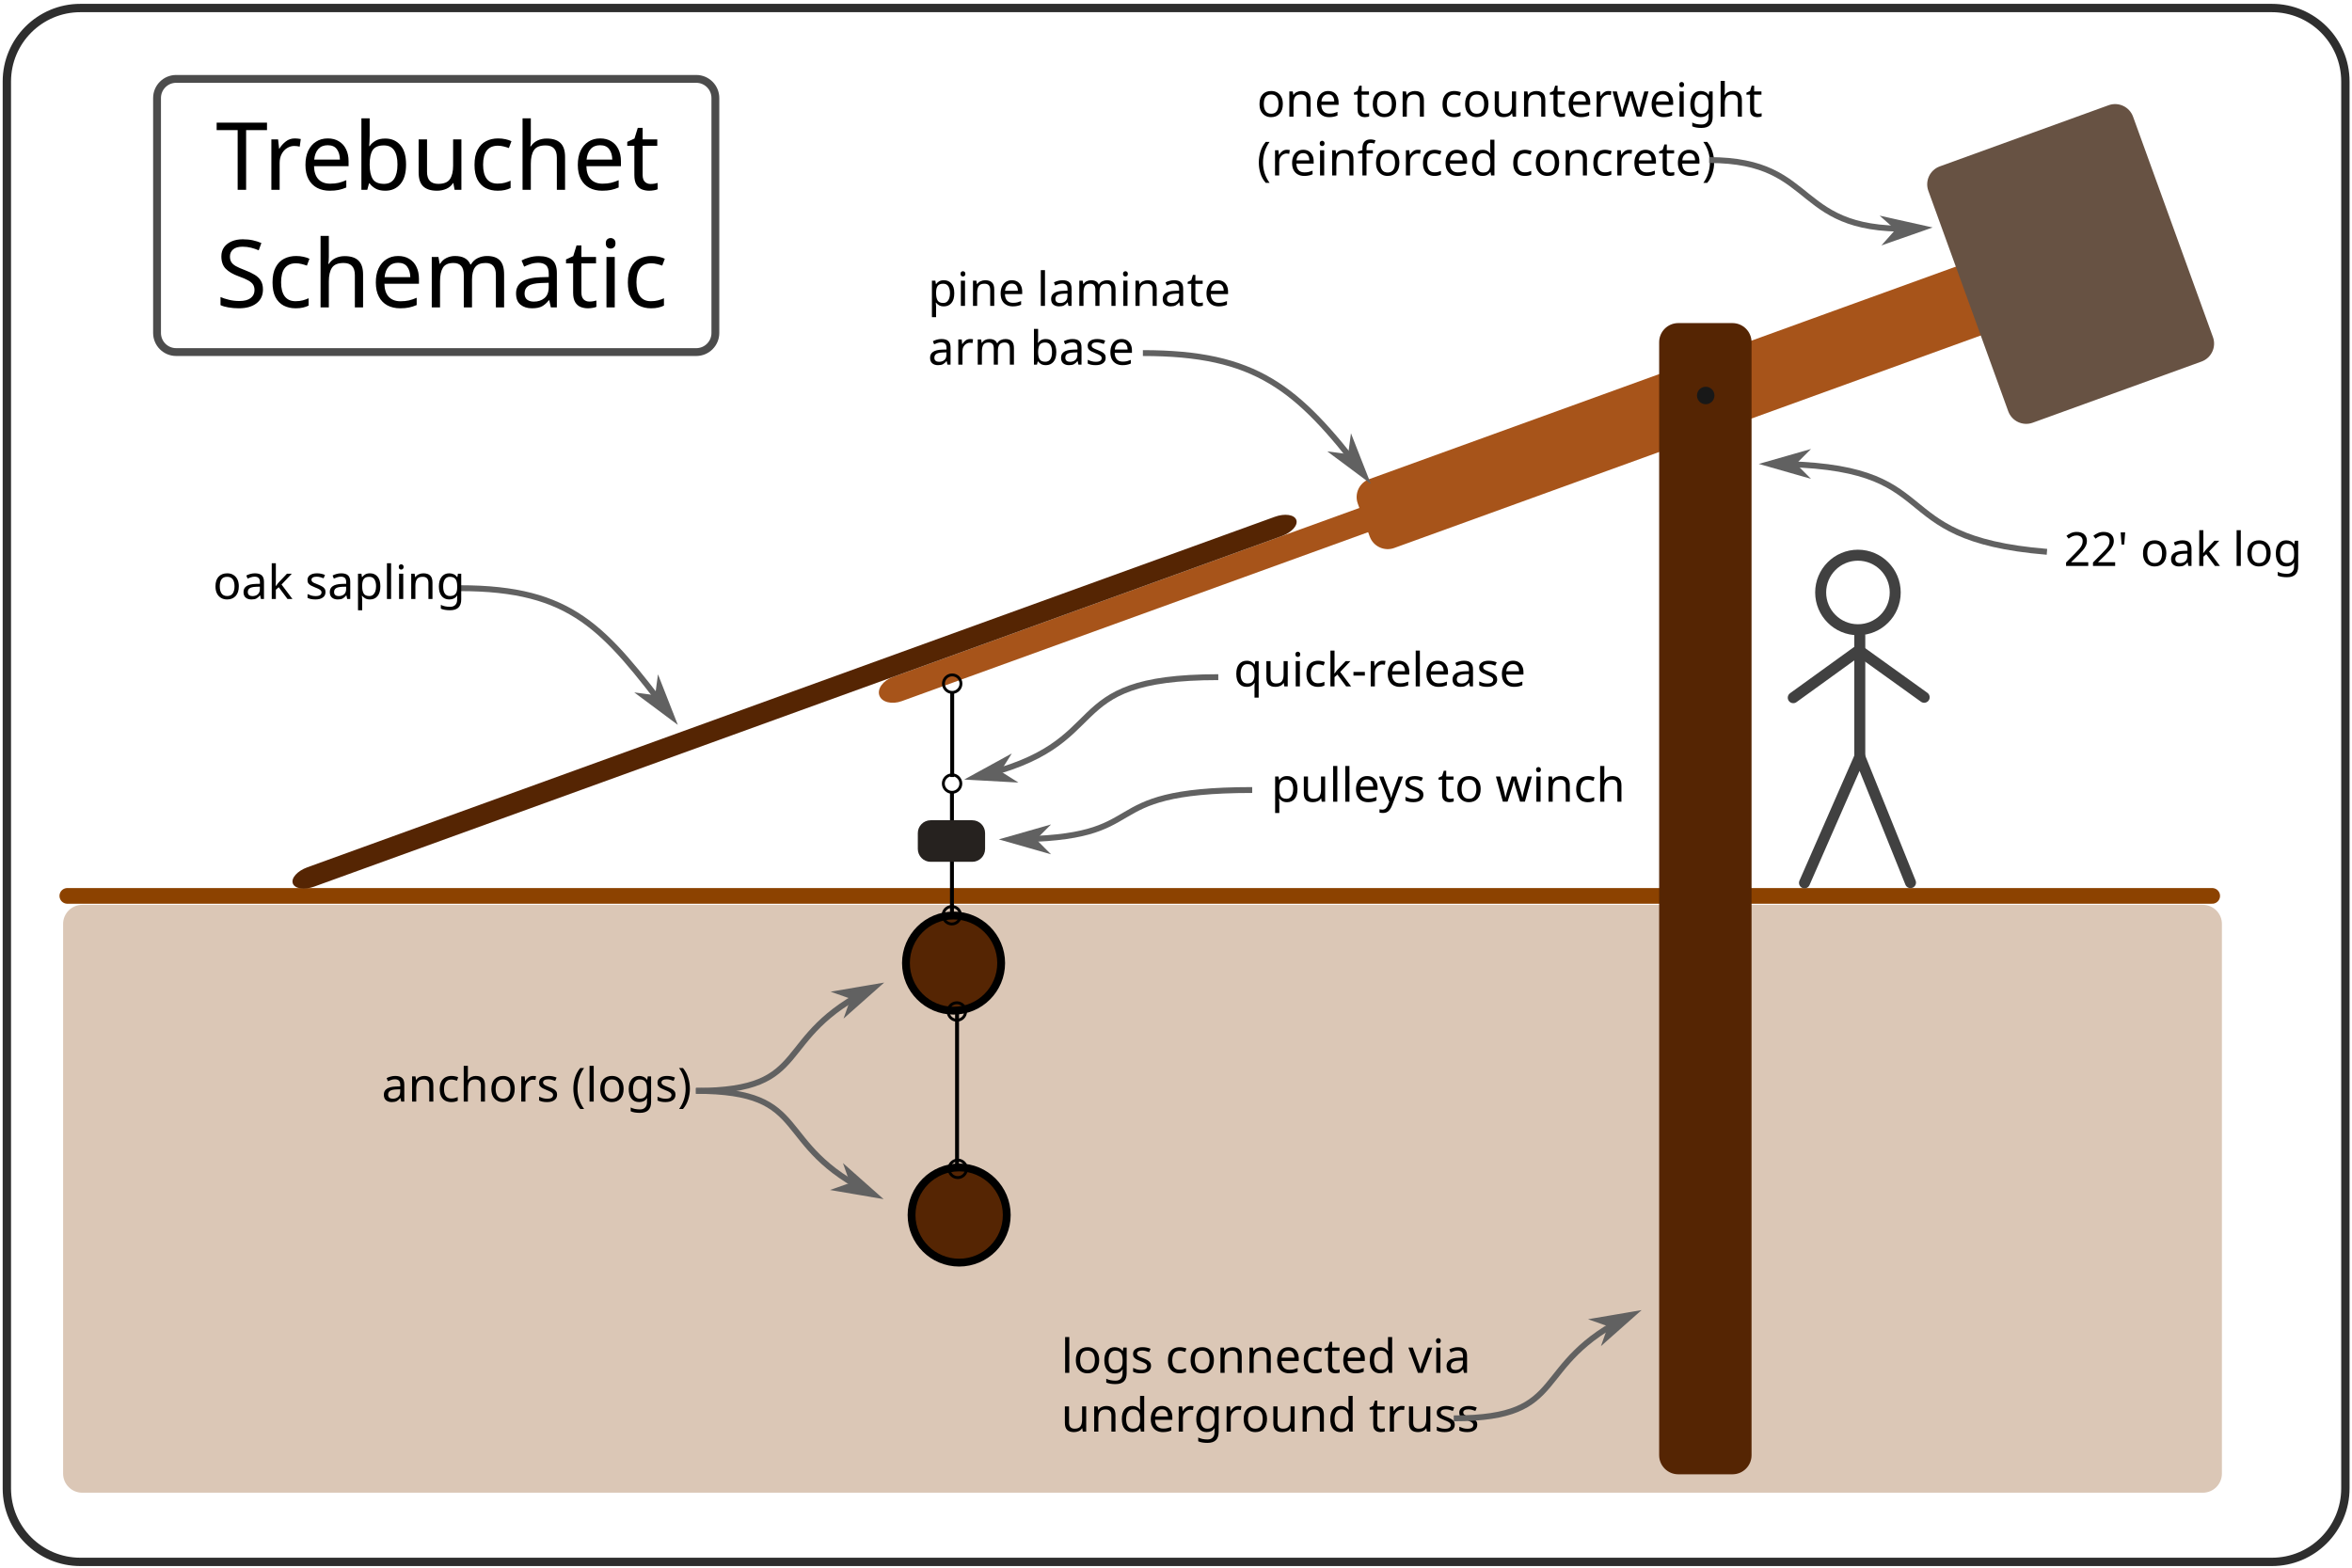
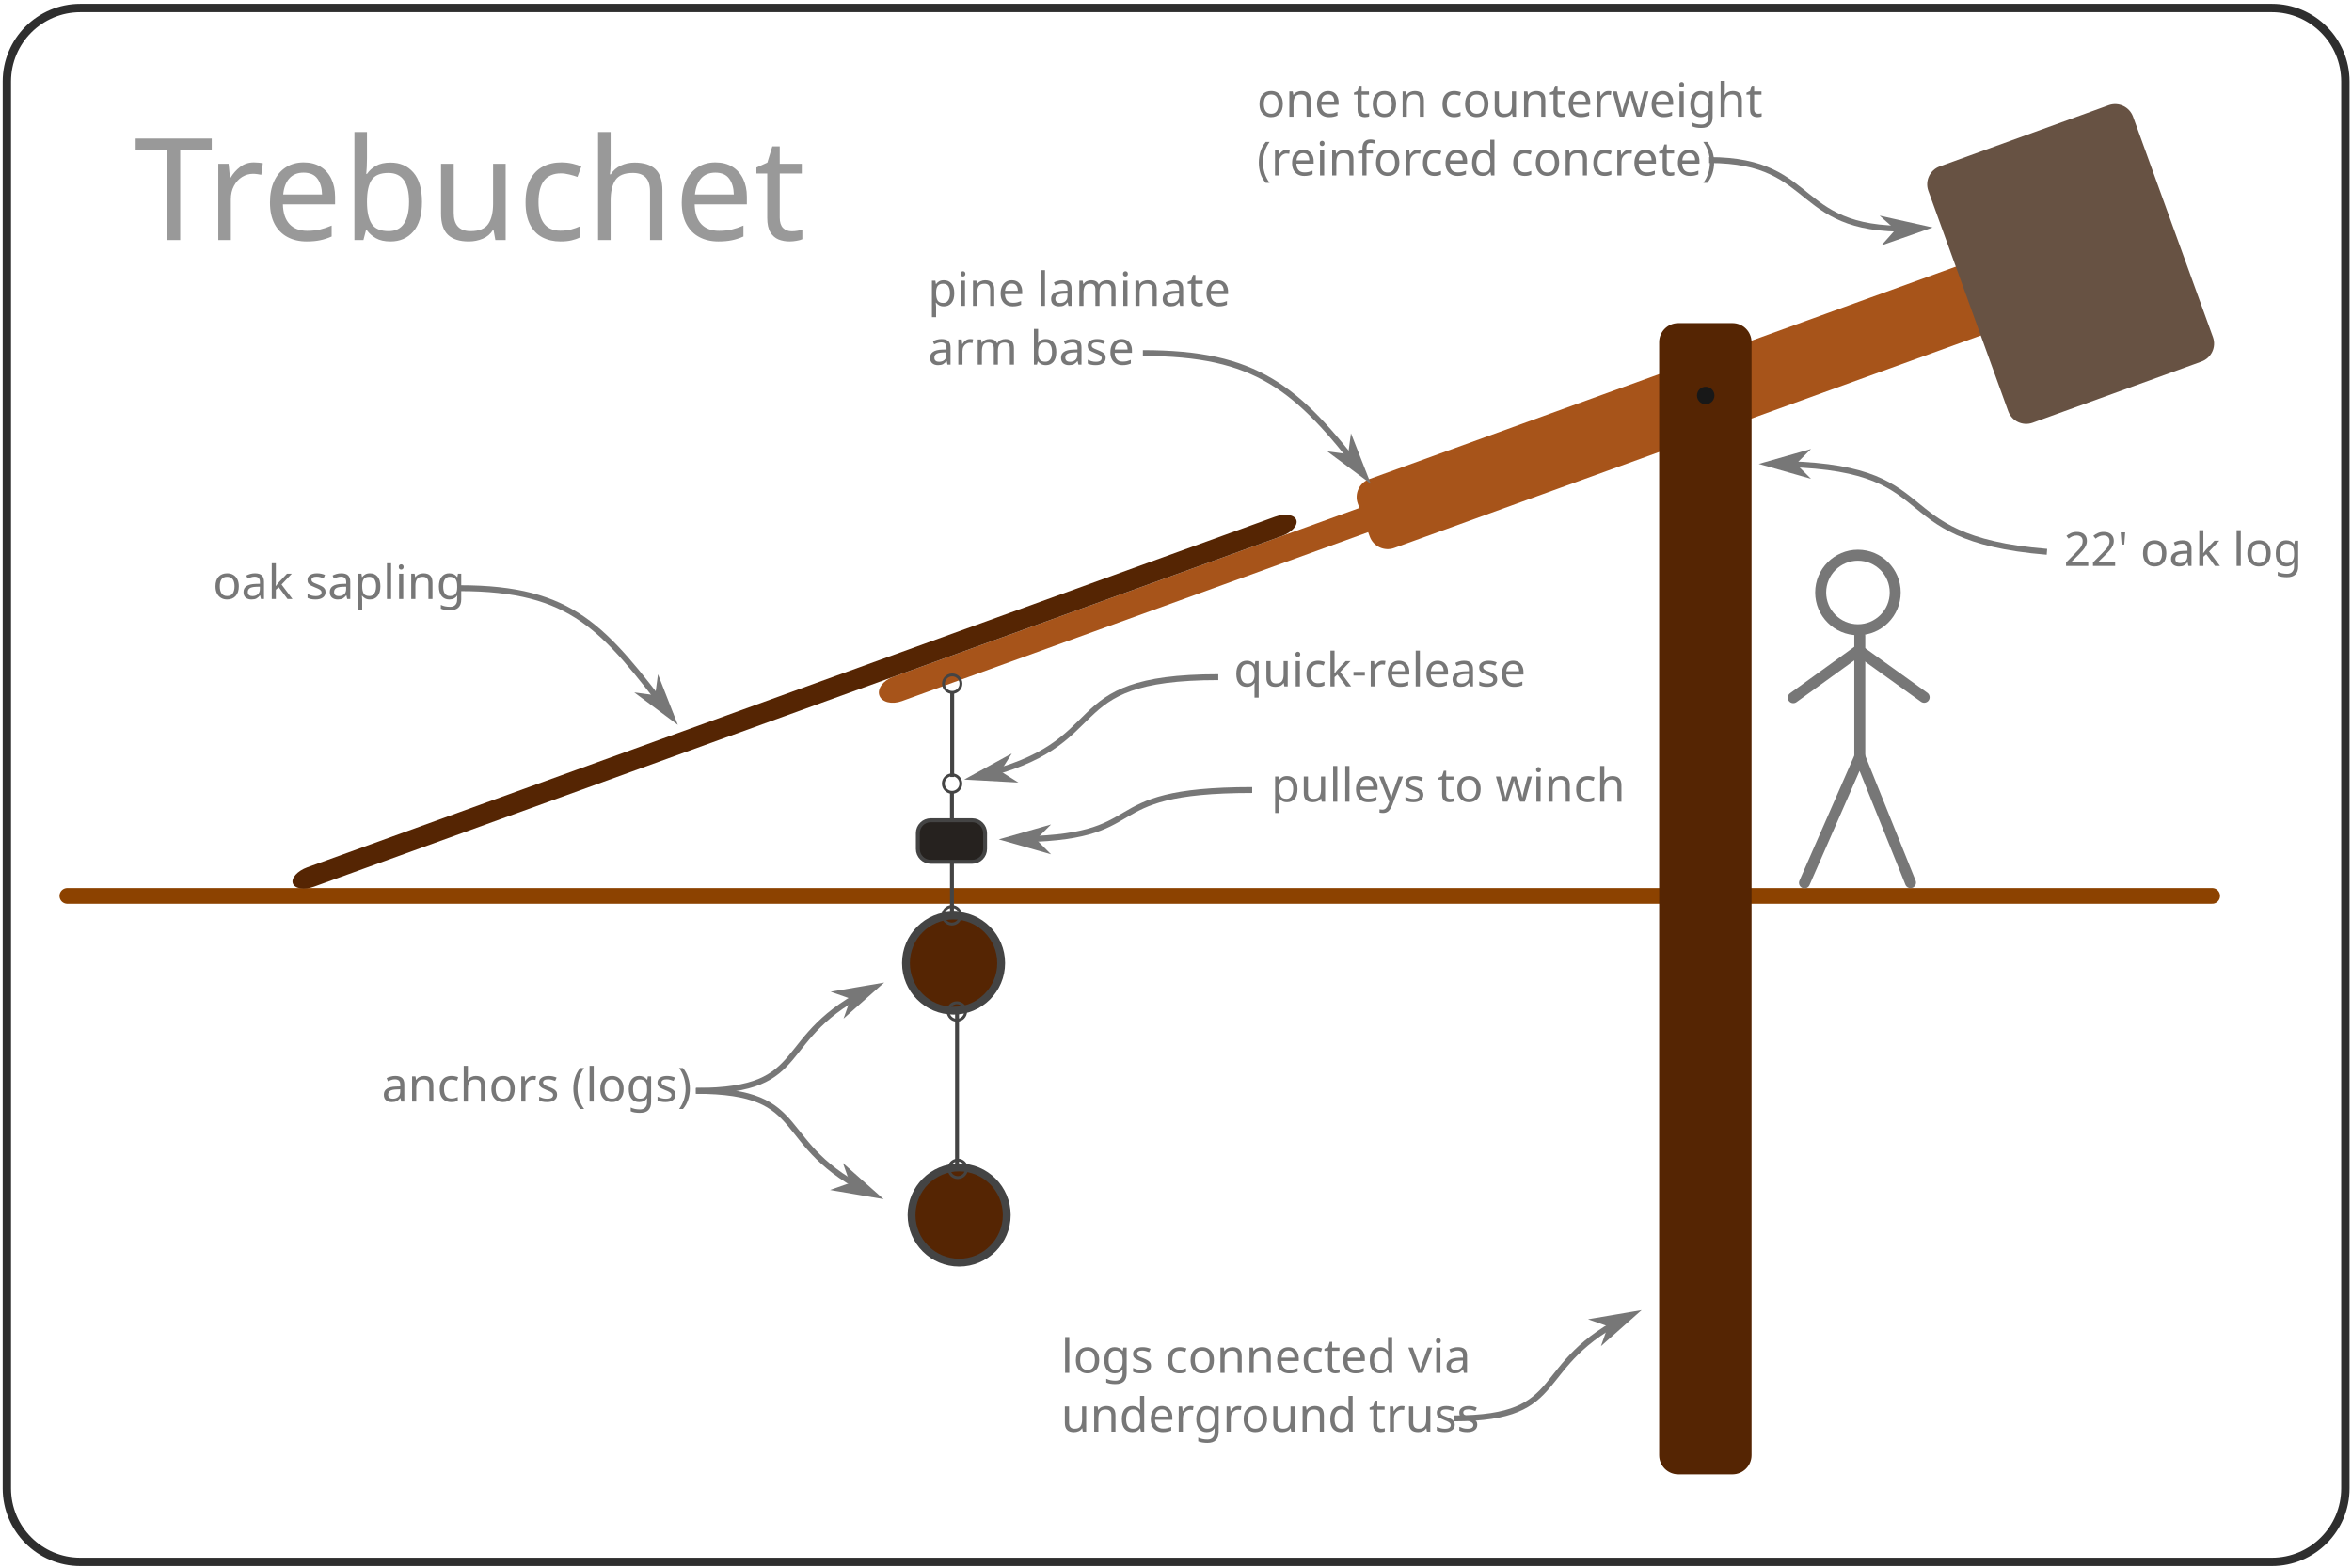
<svg xmlns="http://www.w3.org/2000/svg" width="600" height="400" id="svg2" version="1.1">
  <defs id="defs4">
-     <marker style="overflow:visible" id="Arrow1Mend" refX="0" refY="0" orient="auto">
-       <path transform="matrix(-0.4,0,0,-0.4,-4,0)" style="fill-rule:evenodd;stroke:#000000;stroke-width:1pt" d="M 0,0 5,-5 -12.5,0 5,5 0,0 z" id="path4047" />
+     <marker orient="auto" refY="0" refX="0" id="Arrow1Mend" style="overflow:visible">
+       <path id="path4047" d="M 0,0 5,-5 -12.5,0 5,5 0,0 z" style="fill-rule:evenodd;stroke:#000000;stroke-width:1pt" transform="matrix(-0.4,0,0,-0.4,-4,0)" />
    </marker>
-     <marker style="overflow:visible" id="Arrow1Mendh" refX="0" refY="0" orient="auto">
-       <path transform="matrix(-0.4,0,0,-0.4,-4,0)" style="fill:#616161;fill-rule:evenodd;stroke:#616161;stroke-width:1pt" d="M 0,0 5,-5 -12.5,0 5,5 0,0 z" id="path4483" />
+     <marker orient="auto" refY="0" refX="0" id="Arrow1Mendh" style="overflow:visible">
+       <path id="path4483" d="M 0,0 5,-5 -12.5,0 5,5 0,0 z" style="fill:#616161;fill-rule:evenodd;stroke:#616161;stroke-width:1pt" transform="matrix(-0.4,0,0,-0.4,-4,0)" />
    </marker>
-     <marker style="overflow:visible" id="Arrow1Mendh-7" refX="0" refY="0" orient="auto">
-       <path transform="matrix(-0.4,0,0,-0.4,-4,0)" style="fill:#616161;fill-rule:evenodd;stroke:#616161;stroke-width:1pt" d="M 0,0 5,-5 -12.5,0 5,5 0,0 z" id="path4483-6" />
+     <marker orient="auto" refY="0" refX="0" id="Arrow1Mendh-7" style="overflow:visible">
+       <path id="path4483-6" d="M 0,0 5,-5 -12.5,0 5,5 0,0 z" style="fill:#616161;fill-rule:evenodd;stroke:#616161;stroke-width:1pt" transform="matrix(-0.4,0,0,-0.4,-4,0)" />
    </marker>
-     <marker style="overflow:visible" id="Arrow1Mendh-2" refX="0" refY="0" orient="auto">
-       <path transform="matrix(-0.4,0,0,-0.4,-4,0)" style="fill:#616161;fill-rule:evenodd;stroke:#616161;stroke-width:1pt" d="M 0,0 5,-5 -12.5,0 5,5 0,0 z" id="path4483-4" />
+     <marker orient="auto" refY="0" refX="0" id="Arrow1Mendh-2" style="overflow:visible">
+       <path id="path4483-4" d="M 0,0 5,-5 -12.5,0 5,5 0,0 z" style="fill:#616161;fill-rule:evenodd;stroke:#616161;stroke-width:1pt" transform="matrix(-0.4,0,0,-0.4,-4,0)" />
    </marker>
-     <marker style="overflow:visible" id="Arrow1Mendh-5" refX="0" refY="0" orient="auto">
-       <path transform="matrix(-0.4,0,0,-0.4,-4,0)" style="fill:#616161;fill-rule:evenodd;stroke:#616161;stroke-width:1pt" d="M 0,0 5,-5 -12.5,0 5,5 0,0 z" id="path4483-7" />
+     <marker orient="auto" refY="0" refX="0" id="Arrow1Mendh-5" style="overflow:visible">
+       <path id="path4483-7" d="M 0,0 5,-5 -12.5,0 5,5 0,0 z" style="fill:#616161;fill-rule:evenodd;stroke:#616161;stroke-width:1pt" transform="matrix(-0.4,0,0,-0.4,-4,0)" />
    </marker>
-     <marker style="overflow:visible" id="Arrow1Mendh-0" refX="0" refY="0" orient="auto">
-       <path transform="matrix(-0.4,0,0,-0.4,-4,0)" style="fill:#616161;fill-rule:evenodd;stroke:#616161;stroke-width:1pt" d="M 0,0 5,-5 -12.5,0 5,5 0,0 z" id="path4483-9" />
+     <marker orient="auto" refY="0" refX="0" id="Arrow1Mendh-0" style="overflow:visible">
+       <path id="path4483-9" d="M 0,0 5,-5 -12.5,0 5,5 0,0 z" style="fill:#616161;fill-rule:evenodd;stroke:#616161;stroke-width:1pt" transform="matrix(-0.4,0,0,-0.4,-4,0)" />
    </marker>
-     <marker style="overflow:visible" id="Arrow1Mendh-70" refX="0" refY="0" orient="auto">
-       <path transform="matrix(-0.4,0,0,-0.4,-4,0)" style="fill:#616161;fill-rule:evenodd;stroke:#616161;stroke-width:1pt" d="M 0,0 5,-5 -12.5,0 5,5 0,0 z" id="path4483-2" />
+     <marker orient="auto" refY="0" refX="0" id="Arrow1Mendh-70" style="overflow:visible">
+       <path id="path4483-2" d="M 0,0 5,-5 -12.5,0 5,5 0,0 z" style="fill:#616161;fill-rule:evenodd;stroke:#616161;stroke-width:1pt" transform="matrix(-0.4,0,0,-0.4,-4,0)" />
    </marker>
-     <marker style="overflow:visible" id="Arrow1Mendh-01" refX="0" refY="0" orient="auto">
-       <path transform="matrix(-0.4,0,0,-0.4,-4,0)" style="fill:#616161;fill-rule:evenodd;stroke:#616161;stroke-width:1pt" d="M 0,0 5,-5 -12.5,0 5,5 0,0 z" id="path4483-0" />
+     <marker orient="auto" refY="0" refX="0" id="Arrow1Mendh-01" style="overflow:visible">
+       <path id="path4483-0" d="M 0,0 5,-5 -12.5,0 5,5 0,0 z" style="fill:#616161;fill-rule:evenodd;stroke:#616161;stroke-width:1pt" transform="matrix(-0.4,0,0,-0.4,-4,0)" />
    </marker>
-     <marker style="overflow:visible" id="Arrow1Mendh-76" refX="0" refY="0" orient="auto">
-       <path transform="matrix(-0.4,0,0,-0.4,-4,0)" style="fill:#616161;fill-rule:evenodd;stroke:#616161;stroke-width:1pt" d="M 0,0 5,-5 -12.5,0 5,5 0,0 z" id="path4483-93" />
+     <marker orient="auto" refY="0" refX="0" id="Arrow1Mendh-76" style="overflow:visible">
+       <path id="path4483-93" d="M 0,0 5,-5 -12.5,0 5,5 0,0 z" style="fill:#616161;fill-rule:evenodd;stroke:#616161;stroke-width:1pt" transform="matrix(-0.4,0,0,-0.4,-4,0)" />
    </marker>
-     <marker style="overflow:visible" id="Arrow1Mendh-4" refX="0" refY="0" orient="auto">
-       <path transform="matrix(-0.4,0,0,-0.4,-4,0)" style="fill:#616161;fill-rule:evenodd;stroke:#616161;stroke-width:1pt" d="M 0,0 5,-5 -12.5,0 5,5 0,0 z" id="path4483-27" />
+     <marker orient="auto" refY="0" refX="0" id="Arrow1Mendh-4" style="overflow:visible">
+       <path id="path4483-27" d="M 0,0 5,-5 -12.5,0 5,5 0,0 z" style="fill:#616161;fill-rule:evenodd;stroke:#616161;stroke-width:1pt" transform="matrix(-0.4,0,0,-0.4,-4,0)" />
    </marker>
-     <marker style="overflow:visible" id="Arrow1Mendh-50" refX="0" refY="0" orient="auto">
-       <path transform="matrix(-0.4,0,0,-0.4,-4,0)" style="fill:#616161;fill-rule:evenodd;stroke:#616161;stroke-width:1pt" d="M 0,0 5,-5 -12.5,0 5,5 0,0 z" id="path4483-04" />
+     <marker orient="auto" refY="0" refX="0" id="Arrow1Mendh-50" style="overflow:visible">
+       <path id="path4483-04" d="M 0,0 5,-5 -12.5,0 5,5 0,0 z" style="fill:#616161;fill-rule:evenodd;stroke:#616161;stroke-width:1pt" transform="matrix(-0.4,0,0,-0.4,-4,0)" />
    </marker>
-     <marker style="overflow:visible" id="Arrow1Mendh-09" refX="0" refY="0" orient="auto">
-       <path transform="matrix(-0.4,0,0,-0.4,-4,0)" style="fill:#616161;fill-rule:evenodd;stroke:#616161;stroke-width:1pt" d="M 0,0 5,-5 -12.5,0 5,5 0,0 z" id="path4483-5" />
+     <marker orient="auto" refY="0" refX="0" id="Arrow1Mendh-09" style="overflow:visible">
+       <path id="path4483-5" d="M 0,0 5,-5 -12.5,0 5,5 0,0 z" style="fill:#616161;fill-rule:evenodd;stroke:#616161;stroke-width:1pt" transform="matrix(-0.4,0,0,-0.4,-4,0)" />
+     </marker>
+     <marker orient="auto" refY="0" refX="0" id="Arrow1MendhD" style="overflow:visible">
+       <path id="path5550" d="M 0,0 5,-5 -12.5,0 5,5 0,0 z" style="stroke-width:1pt;stroke:#777777;fill-rule:evenodd;fill:#777777" transform="matrix(-0.4,0,0,-0.4,-4,0)" />
+     </marker>
+     <marker orient="auto" refY="0" refX="0" id="Arrow1MendhL" style="overflow:visible">
+       <path id="path5553" d="M 0,0 5,-5 -12.5,0 5,5 0,0 z" style="stroke-width:1pt;stroke:#777777;fill-rule:evenodd;fill:#777777" transform="matrix(-0.4,0,0,-0.4,-4,0)" />
+     </marker>
+     <marker orient="auto" refY="0" refX="0" id="Arrow1MendhN" style="overflow:visible">
+       <path id="path5556" d="M 0,0 5,-5 -12.5,0 5,5 0,0 z" style="stroke-width:1pt;stroke:#777777;fill-rule:evenodd;fill:#777777" transform="matrix(-0.4,0,0,-0.4,-4,0)" />
+     </marker>
+     <marker orient="auto" refY="0" refX="0" id="Arrow1Mendh6" style="overflow:visible">
+       <path id="path5559" d="M 0,0 5,-5 -12.5,0 5,5 0,0 z" style="stroke-width:1pt;stroke:#777777;fill-rule:evenodd;fill:#777777" transform="matrix(-0.4,0,0,-0.4,-4,0)" />
+     </marker>
+     <marker orient="auto" refY="0" refX="0" id="Arrow1MendhG" style="overflow:visible">
+       <path id="path5562" d="M 0,0 5,-5 -12.5,0 5,5 0,0 z" style="stroke-width:1pt;stroke:#777777;fill-rule:evenodd;fill:#777777" transform="matrix(-0.4,0,0,-0.4,-4,0)" />
+     </marker>
+     <marker orient="auto" refY="0" refX="0" id="Arrow1Mendhz" style="overflow:visible">
+       <path id="path5565" d="M 0,0 5,-5 -12.5,0 5,5 0,0 z" style="stroke-width:1pt;stroke:#777777;fill-rule:evenodd;fill:#777777" transform="matrix(-0.4,0,0,-0.4,-4,0)" />
+     </marker>
+     <marker orient="auto" refY="0" refX="0" id="Arrow1Mendhp" style="overflow:visible">
+       <path id="path5568" d="M 0,0 5,-5 -12.5,0 5,5 0,0 z" style="stroke-width:1pt;stroke:#777777;fill-rule:evenodd;fill:#777777" transform="matrix(-0.4,0,0,-0.4,-4,0)" />
+     </marker>
+     <marker orient="auto" refY="0" refX="0" id="Arrow1Mendhl" style="overflow:visible">
+       <path id="path5571" d="M 0,0 5,-5 -12.5,0 5,5 0,0 z" style="stroke-width:1pt;stroke:#777777;fill-rule:evenodd;fill:#777777" transform="matrix(-0.4,0,0,-0.4,-4,0)" />
+     </marker>
+     <marker orient="auto" refY="0" refX="0" id="Arrow1MendhM" style="overflow:visible">
+       <path id="path5574" d="M 0,0 5,-5 -12.5,0 5,5 0,0 z" style="stroke-width:1pt;stroke:#777777;fill-rule:evenodd;fill:#777777" transform="matrix(-0.4,0,0,-0.4,-4,0)" />
    </marker>
  </defs>
-   <g transform="translate(0,-652.3622)" id="layer1">
-     <g id="g3064" transform="translate(-126.7452,-11.40995)">
-       <rect style="fill:#dbc7b6;fill-opacity:1;stroke:none" id="rect3865" width="550.714" height="150" x="142.845" y="894.642" rx="4.875" ry="4.875" />
-       <g id="g3867">
-         <path transform="translate(93.57143,699.505)" d="M 290,274.286 C 290,280.992 284.563,286.429 277.857,286.429 271.151,286.429 265.714,280.992 265.714,274.286 265.714,267.579 271.151,262.143 277.857,262.143 284.563,262.143 290,267.579 290,274.286 z" id="path3778" style="fill:#552503;fill-opacity:1;stroke:#000000;stroke-width:2;stroke-miterlimit:4;stroke-opacity:1;stroke-dasharray:none" />
-         <path transform="translate(92.14285,635.2193)" d="M 290,274.286 C 290,280.992 284.563,286.429 277.857,286.429 271.151,286.429 265.714,280.992 265.714,274.286 265.714,267.579 271.151,262.143 277.857,262.143 284.563,262.143 290,267.579 290,274.286 z" id="path3778-8" style="fill:#552503;fill-opacity:1;stroke:#000000;stroke-width:2;stroke-miterlimit:4;stroke-opacity:1;stroke-dasharray:none" />
-       </g>
-       <path style="fill:none;stroke:#8c4200;stroke-width:4;stroke-linecap:round;stroke-linejoin:miter;stroke-miterlimit:4;stroke-opacity:1;stroke-dasharray:none" d="M 143.921,892.362 691.079,892.362" id="path3006" />
-       <rect style="fill:#a7541a;fill-opacity:1;stroke:none" id="rect3798" width="178.788" height="18.686" x="174.91" y="901.181" rx="4.875" ry="4.875" transform="matrix(0.9401799,-0.3406784,0.3406784,0.9401799,0,0)" />
-       <rect style="fill:#a7541a;fill-opacity:1;stroke:none" id="rect3798-2" width="187.467" height="6.571" x="43.485" y="907.239" rx="4.875" ry="4.875" transform="matrix(0.9401799,-0.3406784,0.3406784,0.9401799,0,0)" />
-       <rect style="fill:#552503;fill-opacity:1;stroke:none" id="rect3776-9" width="5.229" height="272.278" x="902.01" y="-158.745" rx="4.875" ry="4.875" transform="matrix(0.3406784,0.9401799,-0.9401799,0.3406784,0,0)" />
-       <rect style="fill:#675243;fill-opacity:1;stroke:none" id="rect3841" width="55.545" height="69.566" x="338.94" y="875.741" rx="4.875" ry="4.875" transform="matrix(0.9401799,-0.3406784,0.3406784,0.9401799,0,0)" />
-       <rect style="fill:#552503;fill-opacity:1;stroke:none" id="rect3776" width="23.571" height="293.736" x="550" y="746.208" rx="4.875" ry="4.875" />
-       <path style="fill:#181818;fill-opacity:1;stroke:none" id="path3886" d="M 563.125,110.893 C 563.125,112.569 561.766,113.929 560.089,113.929 558.413,113.929 557.054,112.569 557.054,110.893 557.054,109.216 558.413,107.857 560.089,107.857 561.766,107.857 563.125,109.216 563.125,110.893 z" transform="matrix(0.7352941,0,0,0.7352941,150.0446,683.1447)" />
-       <path style="fill:none;stroke:#000000;stroke-opacity:1" id="path3886-2" d="M 563.125,110.893 C 563.125,112.569 561.766,113.929 560.089,113.929 558.413,113.929 557.054,112.569 557.054,110.893 557.054,109.216 558.413,107.857 560.089,107.857 561.766,107.857 563.125,109.216 563.125,110.893 z" transform="matrix(0.7352941,0,0,0.7352941,-42.20918,782.1652)" />
-       <path style="fill:none;stroke:#000000;stroke-opacity:1" id="path3886-2-2" d="M 563.125,110.893 C 563.125,112.569 561.766,113.929 560.089,113.929 558.413,113.929 557.054,112.569 557.054,110.893 557.054,109.216 558.413,107.857 560.089,107.857 561.766,107.857 563.125,109.216 563.125,110.893 z" transform="matrix(0.7352941,0,0,0.7352941,-42.27231,815.7602)" />
-       <path style="fill:none;stroke:#000000;stroke-opacity:1" id="path3886-2-2-7" d="M 563.125,110.893 C 563.125,112.569 561.766,113.929 560.089,113.929 558.413,113.929 557.054,112.569 557.054,110.893 557.054,109.216 558.413,107.857 560.089,107.857 561.766,107.857 563.125,109.216 563.125,110.893 z" transform="matrix(0.7352941,0,0,0.7352941,-40.98982,840.3182)" />
-       <path style="fill:none;stroke:#000000;stroke-opacity:1" id="path3886-2-2-2" d="M 563.125,110.893 C 563.125,112.569 561.766,113.929 560.089,113.929 558.413,113.929 557.054,112.569 557.054,110.893 557.054,109.216 558.413,107.857 560.089,107.857 561.766,107.857 563.125,109.216 563.125,110.893 z" transform="matrix(0.7352941,0,0,0.7352941,-40.75894,880.4662)" />
-       <path style="fill:none;stroke:#000000;stroke-width:1px;stroke-linecap:butt;stroke-linejoin:miter;stroke-opacity:1" d="M 370.893,309.107 370.893,268.929" id="path3987" transform="translate(0,652.3622)" />
-       <path style="fill:none;stroke:#000000;stroke-width:1px;stroke-linecap:butt;stroke-linejoin:miter;stroke-opacity:1" d="M 369.59,896.925 369.59,865.863" id="path3987-6" />
-       <path style="fill:none;stroke:#000000;stroke-width:1px;stroke-linecap:butt;stroke-linejoin:miter;stroke-opacity:1" d="M 369.653,862.029 369.653,840.291" id="path3987-7" />
-       <path style="fill:none;stroke:#000000;stroke-opacity:1" id="path3886-2-0" d="M 563.125,110.893 C 563.125,112.569 561.766,113.929 560.089,113.929 558.413,113.929 557.054,112.569 557.054,110.893 557.054,109.216 558.413,107.857 560.089,107.857 561.766,107.857 563.125,109.216 563.125,110.893 z" transform="matrix(0.7352941,0,0,0.7352941,-42.17767,756.671)" />
-       <path style="fill:none;stroke:#616161;stroke-width:1.5;stroke-linecap:butt;stroke-linejoin:miter;stroke-miterlimit:4;stroke-opacity:1;stroke-dasharray:none;marker-end:url(#Arrow1Mendh)" d="M 648.926,804.57 C 605.489,801.034 625.031,782.14 578.367,782.14" id="path4032" />
-       <text id="text4535" y="808.181" x="653.225" style="font-size:12px;font-style:normal;font-variant:normal;font-weight:bold;font-stretch:normal;line-height:125%;letter-spacing:0px;word-spacing:0px;fill:#000000;fill-opacity:1;stroke:none;font-family:Amiri Quran;-inkscape-font-specification:Sans Bold" xml:space="preserve">
-         <tspan style="font-size:12px;font-style:normal;font-variant:normal;font-weight:normal;font-stretch:normal;font-family:Garuda;-inkscape-font-specification:Garuda" y="808.181" x="653.225" id="tspan4537">22' oak log</tspan>
-       </text>
-       <rect ry="3.283" rx="3.283" y="873.06" x="360.882" height="10.607" width="17.162" id="rect4584" style="fill:#26221f;fill-opacity:1;stroke:none" />
-       <path style="fill:none;stroke:#616161;stroke-width:1.5;stroke-linecap:butt;stroke-linejoin:miter;stroke-miterlimit:4;stroke-opacity:1;stroke-dasharray:none;marker-end:url(#Arrow1Mendh)" d="M 437.532,836.551 C 395.031,836.551 412.555,853.632 375.591,862.025" id="path4032-9" />
-       <text id="text4535-4" y="838.903" x="441.474" style="font-size:12px;font-style:normal;font-variant:normal;font-weight:bold;font-stretch:normal;line-height:125%;letter-spacing:0px;word-spacing:0px;fill:#000000;fill-opacity:1;stroke:none;font-family:Amiri Quran;-inkscape-font-specification:Sans Bold" xml:space="preserve">
-         <tspan style="font-size:12px;font-style:normal;font-variant:normal;font-weight:normal;font-stretch:normal;font-family:Garuda;-inkscape-font-specification:Garuda" y="838.903" x="441.474" id="tspan4537-3">quick-release</tspan>
-       </text>
-       <path style="fill:none;stroke:#616161;stroke-width:1.5;stroke-linecap:butt;stroke-linejoin:miter;stroke-miterlimit:4;stroke-opacity:1;stroke-dasharray:none;marker-end:url(#Arrow1Mendh)" d="M 446.182,865.348 C 403.981,865.348 422.724,877.942 384.493,877.942" id="path4032-9-1" />
-       <text id="text4535-4-3" y="868.333" x="451.021" style="font-size:12px;font-style:normal;font-variant:normal;font-weight:bold;font-stretch:normal;line-height:125%;letter-spacing:0px;word-spacing:0px;fill:#000000;fill-opacity:1;stroke:none;font-family:Amiri Quran;-inkscape-font-specification:Sans Bold" xml:space="preserve">
-         <tspan style="font-size:12px;font-style:normal;font-variant:normal;font-weight:normal;font-stretch:normal;font-family:Garuda;-inkscape-font-specification:Garuda" y="868.333" x="451.021" id="tspan4537-3-0">pulleys to winch</tspan>
-       </text>
-       <path style="fill:none;stroke:#616161;stroke-width:1.5;stroke-linecap:butt;stroke-linejoin:miter;stroke-miterlimit:4;stroke-opacity:1;stroke-dasharray:none;marker-end:url(#Arrow1Mendh)" d="M 304.23,942.109 C 334.467,942.109 323.045,955.775 349.49,968.453" id="path4032-9-1-7" />
-       <text id="text4535-4-0" y="944.847" x="224.119" style="font-size:12px;font-style:normal;font-variant:normal;font-weight:bold;font-stretch:normal;line-height:125%;letter-spacing:0px;word-spacing:0px;fill:#000000;fill-opacity:1;stroke:none;font-family:Amiri Quran;-inkscape-font-specification:Sans Bold" xml:space="preserve">
-         <tspan style="font-size:12px;font-style:normal;font-variant:normal;font-weight:normal;font-stretch:normal;font-family:Garuda;-inkscape-font-specification:Garuda" y="944.847" x="224.119" id="tspan4537-3-2">anchors (logs)</tspan>
-       </text>
-       <path style="fill:none;stroke:#616161;stroke-width:1.5;stroke-linecap:butt;stroke-linejoin:miter;stroke-miterlimit:4;stroke-opacity:1;stroke-dasharray:none;marker-end:url(#Arrow1Mendh)" d="M 304.381,942.1 C 334.618,942.1 323.196,928.434 349.641,915.755" id="path4032-9-1-7-7" />
-       <path style="fill:none;stroke:#616161;stroke-width:1.5;stroke-linecap:butt;stroke-linejoin:miter;stroke-miterlimit:4;stroke-opacity:1;stroke-dasharray:none;marker-end:url(#Arrow1Mendh)" d="M 244.04,813.848 C 272.841,813.848 280.851,824.092 297.865,846.375" id="path4032-3" />
-       <text id="text4535-7" y="816.603" x="181.06" style="font-size:12px;font-style:normal;font-variant:normal;font-weight:bold;font-stretch:normal;line-height:125%;letter-spacing:0px;word-spacing:0px;fill:#000000;fill-opacity:1;stroke:none;font-family:Amiri Quran;-inkscape-font-specification:Sans Bold" xml:space="preserve">
-         <tspan id="tspan4775" style="font-size:12px;font-style:normal;font-variant:normal;font-weight:normal;font-stretch:normal;font-family:Garuda;-inkscape-font-specification:Garuda" y="816.603" x="181.06">oak sapling</tspan>
-       </text>
-       <text id="text4535-7-4" y="741.822" x="363.465" style="font-size:12px;font-style:normal;font-variant:normal;font-weight:bold;font-stretch:normal;line-height:125%;letter-spacing:0px;word-spacing:0px;fill:#000000;fill-opacity:1;stroke:none;font-family:Amiri Quran;-inkscape-font-specification:Sans Bold" xml:space="preserve">
-         <tspan id="tspan4775-6" style="font-size:12px;font-style:normal;font-variant:normal;font-weight:normal;font-stretch:normal;font-family:Garuda;-inkscape-font-specification:Garuda" y="741.822" x="363.465">pine laminate</tspan>
-         <tspan id="tspan4829" style="font-size:12px;font-style:normal;font-variant:normal;font-weight:normal;font-stretch:normal;font-family:Garuda;-inkscape-font-specification:Garuda" y="756.822" x="363.465">arm base </tspan>
-       </text>
-       <path style="fill:none;stroke:#616161;stroke-width:1.5;stroke-linecap:butt;stroke-linejoin:miter;stroke-miterlimit:4;stroke-opacity:1;stroke-dasharray:none;marker-end:url(#Arrow1Mendh)" d="M 418.297,753.858 C 447.099,753.858 457.633,762.587 474.647,784.869" id="path4032-3-5" />
-       <text id="text4535-7-4-2" y="693.541" x="447.391" style="font-size:12px;font-style:normal;font-variant:normal;font-weight:bold;font-stretch:normal;line-height:125%;letter-spacing:0px;word-spacing:0px;fill:#000000;fill-opacity:1;stroke:none;font-family:Amiri Quran;-inkscape-font-specification:Sans Bold" xml:space="preserve">
-         <tspan id="tspan4885" style="font-size:12px;font-style:normal;font-variant:normal;font-weight:normal;font-stretch:normal;font-family:Garuda;-inkscape-font-specification:Garuda" y="693.541" x="447.391">one ton counterweight</tspan>
-         <tspan id="tspan4891" style="font-size:12px;font-style:normal;font-variant:normal;font-weight:normal;font-stretch:normal;font-family:Garuda;-inkscape-font-specification:Garuda" y="708.541" x="447.391">(reinforced concrete)  </tspan>
-       </text>
-       <path style="fill:none;stroke:#616161;stroke-width:1.5;stroke-linecap:butt;stroke-linejoin:miter;stroke-miterlimit:4;stroke-opacity:1;stroke-dasharray:none;marker-end:url(#Arrow1Mendh)" d="M 562.749,704.613 C 591.55,704.613 583.397,723.948 616.826,721.987" id="path4032-3-5-2" />
-       <g transform="translate(2.525381,9.091373)" id="g4947">
-         <text xml:space="preserve" style="font-size:12px;font-style:normal;font-variant:normal;font-weight:bold;font-stretch:normal;line-height:125%;letter-spacing:0px;word-spacing:0px;fill:#000000;fill-opacity:1;stroke:none;font-family:Amiri Quran;-inkscape-font-specification:Sans Bold" x="179.253" y="703.109" id="text4535-7-4-4">
-           <tspan x="179.253" y="703.109" style="font-size:24px;font-style:normal;font-variant:normal;font-weight:normal;font-stretch:normal;font-family:Garuda;-inkscape-font-specification:Garuda" id="tspan4829-9">Trebuchet</tspan>
-           <tspan x="179.253" y="733.109" style="font-size:24px;font-style:normal;font-variant:normal;font-weight:normal;font-stretch:normal;font-family:Garuda;-inkscape-font-specification:Garuda" id="tspan4943">Schematic </tspan>
-         </text>
-         <rect style="fill:none;stroke:#4c4c4c;stroke-width:2;stroke-miterlimit:4;stroke-opacity:1;stroke-dasharray:none" id="rect4945" width="142.431" height="69.701" x="164.282" y="674.811" rx="4.875" ry="4.875" />
-       </g>
-       <text id="text4535-48" y="1014.054" x="397.445" style="font-size:12px;font-style:normal;font-variant:normal;font-weight:bold;font-stretch:normal;line-height:125%;letter-spacing:0px;word-spacing:0px;fill:#000000;fill-opacity:1;stroke:none;font-family:Amiri Quran;-inkscape-font-specification:Sans Bold" xml:space="preserve">
-         <tspan style="font-size:12px;font-style:normal;font-variant:normal;font-weight:normal;font-stretch:normal;font-family:Garuda;-inkscape-font-specification:Garuda" y="1014.054" x="397.445" id="tspan4537-6">logs connected via</tspan>
-         <tspan id="tspan5033" style="font-size:12px;font-style:normal;font-variant:normal;font-weight:normal;font-stretch:normal;font-family:Garuda;-inkscape-font-specification:Garuda" y="1029.054" x="397.445">underground truss</tspan>
-       </text>
-       <path style="fill:none;stroke:#616161;stroke-width:1.5;stroke-linecap:butt;stroke-linejoin:miter;stroke-miterlimit:4;stroke-opacity:1;stroke-dasharray:none;marker-end:url(#Arrow1Mendh)" d="M 497.595,1025.671 C 527.832,1025.671 516.41,1012.005 542.856,999.327" id="path4032-9-1-7-7-9" />
-       <g transform="matrix(1.401428,0,0,1.401428,-245.1845,-357.4435)" id="g3926">
-         <path style="fill:none;stroke:#414141;stroke-width:2;stroke-linecap:round;stroke-miterlimit:4;stroke-opacity:1;stroke-dasharray:none;stroke-dashoffset:0" id="path3062" d="M 608.929,183.571 C 608.929,187.319 605.891,190.357 602.143,190.357 598.395,190.357 595.357,187.319 595.357,183.571 595.357,179.824 598.395,176.786 602.143,176.786 605.891,176.786 608.929,179.824 608.929,183.571 z" transform="translate(1.452094,652.9935)" />
-         <path style="fill:none;stroke:#414141;stroke-width:2;stroke-linecap:round;stroke-linejoin:miter;stroke-miterlimit:4;stroke-opacity:1;stroke-dasharray:none" d="M 593.865,889.431 603.929,866.469 613.162,889.39" id="path3904" />
-         <path style="fill:none;stroke:#414141;stroke-width:2;stroke-linecap:round;stroke-linejoin:miter;stroke-miterlimit:4;stroke-opacity:1;stroke-dasharray:none" d="M 591.82,855.721 603.752,847.099 615.651,855.647" id="path3904-5" />
-         <path style="fill:none;stroke:#414141;stroke-width:2;stroke-linecap:round;stroke-linejoin:miter;stroke-miterlimit:4;stroke-opacity:1;stroke-dasharray:none" d="M 603.93,866.894 603.93,844.419" id="path3924" />
-       </g>
+   <g id="layer1" transform="translate(0,-652.3622)">
+     <g transform="translate(-126.7452,-11.40995)" id="g3867">
+       <path transform="translate(93.57143,699.505)" d="M 290,274.286 C 290,280.992 284.563,286.429 277.857,286.429 271.151,286.429 265.714,280.992 265.714,274.286 265.714,267.579 271.151,262.143 277.857,262.143 284.563,262.143 290,267.579 290,274.286 z" id="path3778" style="fill:#552503;fill-opacity:1;stroke:#444444;stroke-width:2;stroke-miterlimit:4;stroke-opacity:1;stroke-dasharray:none" />
+       <path transform="translate(92.14285,635.2193)" d="M 290,274.286 C 290,280.992 284.563,286.429 277.857,286.429 271.151,286.429 265.714,280.992 265.714,274.286 265.714,267.579 271.151,262.143 277.857,262.143 284.563,262.143 290,267.579 290,274.286 z" id="path3778-8" style="fill:#552503;fill-opacity:1;stroke:#444444;stroke-width:2;stroke-miterlimit:4;stroke-opacity:1;stroke-dasharray:none" />
    </g>
-     <rect style="fill:none;stroke:#2e2e2e;stroke-width:2.129;stroke-linecap:round;stroke-miterlimit:4;stroke-opacity:1;stroke-dasharray:none;stroke-dashoffset:0" id="rect3124" width="596.563" height="396.475" x="1.749" y="654.408" rx="18.75" ry="18.75" />
+     <path style="fill:none;stroke:#8c4200;stroke-width:4;stroke-linecap:round;stroke-linejoin:miter;stroke-miterlimit:4;stroke-opacity:1;stroke-dasharray:none" d="M 17.176,880.952 564.334,880.952" id="path3006" />
+     <rect style="fill:#a7541a;fill-opacity:1;stroke:none" id="rect3798" width="178.788" height="18.686" x="59.634" y="847.275" rx="4.875" ry="4.875" transform="matrix(0.9401799,-0.3406784,0.3406784,0.9401799,0,0)" />
+     <rect style="fill:#a7541a;fill-opacity:1;stroke:none" id="rect3798-2" width="187.467" height="6.571" x="-71.791" y="853.332" rx="4.875" ry="4.875" transform="matrix(0.9401799,-0.3406784,0.3406784,0.9401799,0,0)" />
+     <rect style="fill:#552503;fill-opacity:1;stroke:none" id="rect3776-9" width="5.229" height="272.278" x="848.103" y="-43.469" rx="4.875" ry="4.875" transform="matrix(0.3406784,0.9401799,-0.9401799,0.3406784,0,0)" />
+     <rect style="fill:#675243;fill-opacity:1;stroke:none" id="rect3841" width="55.545" height="69.566" x="223.664" y="821.834" rx="4.875" ry="4.875" transform="matrix(0.9401799,-0.3406784,0.3406784,0.9401799,0,0)" />
+     <rect style="fill:#552503;fill-opacity:1;stroke:none" id="rect3776" width="23.571" height="293.736" x="423.255" y="734.798" rx="4.875" ry="4.875" />
+     <path style="fill:#181818;fill-opacity:1;stroke:none" id="path3886" d="M 563.125,110.893 C 563.125,112.569 561.766,113.929 560.089,113.929 558.413,113.929 557.054,112.569 557.054,110.893 557.054,109.216 558.413,107.857 560.089,107.857 561.766,107.857 563.125,109.216 563.125,110.893 z" transform="matrix(0.7352941,0,0,0.7352941,23.29941,671.7348)" />
+     <path style="fill:none;stroke:#444444;stroke-opacity:1" id="path3886-2" d="M 563.125,110.893 C 563.125,112.569 561.766,113.929 560.089,113.929 558.413,113.929 557.054,112.569 557.054,110.893 557.054,109.216 558.413,107.857 560.089,107.857 561.766,107.857 563.125,109.216 563.125,110.893 z" transform="matrix(0.7352941,0,0,0.7352941,-168.9544,770.7553)" />
+     <path style="fill:none;stroke:#444444;stroke-opacity:1" id="path3886-2-2" d="M 563.125,110.893 C 563.125,112.569 561.766,113.929 560.089,113.929 558.413,113.929 557.054,112.569 557.054,110.893 557.054,109.216 558.413,107.857 560.089,107.857 561.766,107.857 563.125,109.216 563.125,110.893 z" transform="matrix(0.7352941,0,0,0.7352941,-169.0175,804.3502)" />
+     <path style="fill:none;stroke:#444444;stroke-opacity:1" id="path3886-2-2-7" d="M 563.125,110.893 C 563.125,112.569 561.766,113.929 560.089,113.929 558.413,113.929 557.054,112.569 557.054,110.893 557.054,109.216 558.413,107.857 560.089,107.857 561.766,107.857 563.125,109.216 563.125,110.893 z" transform="matrix(0.7352941,0,0,0.7352941,-167.7351,828.9083)" />
+     <path style="fill:none;stroke:#444444;stroke-opacity:1" id="path3886-2-2-2" d="M 563.125,110.893 C 563.125,112.569 561.766,113.929 560.089,113.929 558.413,113.929 557.054,112.569 557.054,110.893 557.054,109.216 558.413,107.857 560.089,107.857 561.766,107.857 563.125,109.216 563.125,110.893 z" transform="matrix(0.7352941,0,0,0.7352941,-167.5042,869.0562)" />
+     <path style="fill:none;stroke:#444444;stroke-width:1px;stroke-linecap:butt;stroke-linejoin:miter;stroke-opacity:1" d="M 244.148,950.059 244.148,909.881" id="path3987" />
+     <path style="fill:none;stroke:#444444;stroke-width:1px;stroke-linecap:butt;stroke-linejoin:miter;stroke-opacity:1" d="M 242.844,885.515 242.844,854.453" id="path3987-6" />
+     <path style="fill:none;stroke:#444444;stroke-width:1px;stroke-linecap:butt;stroke-linejoin:miter;stroke-opacity:1" d="M 242.907,850.619 242.907,828.881" id="path3987-7" />
+     <path style="fill:none;stroke:#444444;stroke-opacity:1" id="path3886-2-0" d="M 563.125,110.893 C 563.125,112.569 561.766,113.929 560.089,113.929 558.413,113.929 557.054,112.569 557.054,110.893 557.054,109.216 558.413,107.857 560.089,107.857 561.766,107.857 563.125,109.216 563.125,110.893 z" transform="matrix(0.7352941,0,0,0.7352941,-168.9229,745.261)" />
+     <path style="stroke-linejoin:miter;marker-end:url(#Arrow1MendhG);stroke-opacity:1;stroke:#777777;stroke-linecap:butt;stroke-miterlimit:4;stroke-dasharray:none;stroke-width:1.5;fill:none" d="M 522.18,793.16 C 478.744,789.624 498.286,770.73 451.621,770.73" id="path4032" />
+     <text id="text4535" y="796.771" x="526.479" style="font-size:12px;font-style:normal;font-variant:normal;font-weight:bold;font-stretch:normal;line-height:125%;letter-spacing:0px;word-spacing:0px;fill:#777777;fill-opacity:1;stroke:none;font-family:Amiri Quran;-inkscape-font-specification:Sans Bold" xml:space="preserve">
+       <tspan style="font-size:12px;font-style:normal;font-variant:normal;font-weight:normal;font-stretch:normal;font-family:Garuda;-inkscape-font-specification:Garuda;fill:#777777;fill-opacity:1" y="796.771" x="526.479" id="tspan4537">22' oak log</tspan>
+     </text>
+     <rect ry="3.283" rx="3.283" y="861.65" x="234.137" height="10.607" width="17.162" id="rect4584" style="fill:#26221f;fill-opacity:1;stroke:#444444;stroke-opacity:1" />
+     <path style="stroke-linejoin:miter;marker-end:url(#Arrow1Mendhl);stroke-opacity:1;stroke:#777777;stroke-linecap:butt;stroke-miterlimit:4;stroke-dasharray:none;stroke-width:1.5;fill:none" d="M 310.787,825.141 C 268.285,825.141 285.81,842.222 248.845,850.615" id="path4032-9" />
+     <text id="text4535-4" y="827.493" x="314.729" style="font-size:12px;font-style:normal;font-variant:normal;font-weight:bold;font-stretch:normal;line-height:125%;letter-spacing:0px;word-spacing:0px;fill:#777777;fill-opacity:1;stroke:none;font-family:Amiri Quran;-inkscape-font-specification:Sans Bold" xml:space="preserve">
+       <tspan style="font-size:12px;font-style:normal;font-variant:normal;font-weight:normal;font-stretch:normal;font-family:Garuda;-inkscape-font-specification:Garuda;fill:#777777;fill-opacity:1" y="827.493" x="314.729" id="tspan4537-3">quick-release</tspan>
+     </text>
+     <path style="stroke-linejoin:miter;marker-end:url(#Arrow1MendhN);stroke-opacity:1;stroke:#777777;stroke-linecap:butt;stroke-miterlimit:4;stroke-dasharray:none;stroke-width:1.5;fill:none" d="M 319.437,853.938 C 277.236,853.938 295.979,866.532 257.748,866.532" id="path4032-9-1" />
+     <text id="text4535-4-3" y="856.923" x="324.275" style="font-size:12px;font-style:normal;font-variant:normal;font-weight:bold;font-stretch:normal;line-height:125%;letter-spacing:0px;word-spacing:0px;fill:#777777;fill-opacity:1;stroke:none;font-family:Amiri Quran;-inkscape-font-specification:Sans Bold" xml:space="preserve">
+       <tspan style="font-size:12px;font-style:normal;font-variant:normal;font-weight:normal;font-stretch:normal;font-family:Garuda;-inkscape-font-specification:Garuda;fill:#777777;fill-opacity:1" y="856.923" x="324.275" id="tspan4537-3-0">pulleys to winch</tspan>
+     </text>
+     <path style="stroke-linejoin:miter;marker-end:url(#Arrow1MendhL);stroke-opacity:1;stroke:#777777;stroke-linecap:butt;stroke-miterlimit:4;stroke-dasharray:none;stroke-width:1.5;fill:none" d="M 177.485,930.699 C 207.721,930.699 196.299,944.365 222.745,957.043" id="path4032-9-1-7" />
+     <text id="text4535-4-0" y="933.437" x="97.374" style="font-size:12px;font-style:normal;font-variant:normal;font-weight:bold;font-stretch:normal;line-height:125%;letter-spacing:0px;word-spacing:0px;fill:#777777;fill-opacity:1;stroke:none;font-family:Amiri Quran;-inkscape-font-specification:Sans Bold" xml:space="preserve">
+       <tspan style="font-size:12px;font-style:normal;font-variant:normal;font-weight:normal;font-stretch:normal;font-family:Garuda;-inkscape-font-specification:Garuda;fill:#777777;fill-opacity:1" y="933.437" x="97.374" id="tspan4537-3-2">anchors (logs)</tspan>
+     </text>
+     <path style="stroke-linejoin:miter;marker-end:url(#Arrow1MendhM);stroke-opacity:1;stroke:#777777;stroke-linecap:butt;stroke-miterlimit:4;stroke-dasharray:none;stroke-width:1.5;fill:none" d="M 177.636,930.69 C 207.873,930.69 196.451,917.024 222.896,904.345" id="path4032-9-1-7-7" />
+     <path style="stroke-linejoin:miter;marker-end:url(#Arrow1MendhD);stroke-opacity:1;stroke:#777777;stroke-linecap:butt;stroke-miterlimit:4;stroke-dasharray:none;stroke-width:1.5;fill:none" d="M 117.295,802.438 C 146.096,802.438 154.106,812.682 171.119,834.965" id="path4032-3" />
+     <text id="text4535-7" y="805.193" x="54.315" style="font-size:12px;font-style:normal;font-variant:normal;font-weight:bold;font-stretch:normal;line-height:125%;letter-spacing:0px;word-spacing:0px;fill:#777777;fill-opacity:1;stroke:none;font-family:Amiri Quran;-inkscape-font-specification:Sans Bold" xml:space="preserve">
+       <tspan id="tspan4775" style="font-size:12px;font-style:normal;font-variant:normal;font-weight:normal;font-stretch:normal;font-family:Garuda;-inkscape-font-specification:Garuda;fill:#777777;fill-opacity:1" y="805.193" x="54.315">oak sapling</tspan>
+     </text>
+     <text id="text4535-7-4" y="730.412" x="236.72" style="font-size:12px;font-style:normal;font-variant:normal;font-weight:bold;font-stretch:normal;line-height:125%;letter-spacing:0px;word-spacing:0px;fill:#777777;fill-opacity:1;stroke:none;font-family:Amiri Quran;-inkscape-font-specification:Sans Bold" xml:space="preserve">
+       <tspan id="tspan4775-6" style="font-size:12px;font-style:normal;font-variant:normal;font-weight:normal;font-stretch:normal;font-family:Garuda;-inkscape-font-specification:Garuda;fill:#777777;fill-opacity:1" y="730.412" x="236.72">pine laminate</tspan>
+       <tspan id="tspan4829" style="font-size:12px;font-style:normal;font-variant:normal;font-weight:normal;font-stretch:normal;font-family:Garuda;-inkscape-font-specification:Garuda;fill:#777777;fill-opacity:1" y="745.412" x="236.72">arm base </tspan>
+     </text>
+     <path style="stroke-linejoin:miter;marker-end:url(#Arrow1Mendh6);stroke-opacity:1;stroke:#777777;stroke-linecap:butt;stroke-miterlimit:4;stroke-dasharray:none;stroke-width:1.5;fill:none" d="M 291.552,742.448 C 320.353,742.448 330.888,751.177 347.902,773.459" id="path4032-3-5" />
+     <text id="text4535-7-4-2" y="682.131" x="320.646" style="font-size:12px;font-style:normal;font-variant:normal;font-weight:bold;font-stretch:normal;line-height:125%;letter-spacing:0px;word-spacing:0px;fill:#777777;fill-opacity:1;stroke:none;font-family:Amiri Quran;-inkscape-font-specification:Sans Bold" xml:space="preserve">
+       <tspan id="tspan4885" style="font-size:12px;font-style:normal;font-variant:normal;font-weight:normal;font-stretch:normal;font-family:Garuda;-inkscape-font-specification:Garuda;fill:#777777;fill-opacity:1" y="682.131" x="320.646">one ton counterweight</tspan>
+       <tspan id="tspan4891" style="font-size:12px;font-style:normal;font-variant:normal;font-weight:normal;font-stretch:normal;font-family:Garuda;-inkscape-font-specification:Garuda;fill:#777777;fill-opacity:1" y="697.131" x="320.646">(reinforced concrete)  </tspan>
+     </text>
+     <path style="stroke-linejoin:miter;marker-end:url(#Arrow1Mendhp);stroke-opacity:1;stroke:#777777;stroke-linecap:butt;stroke-miterlimit:4;stroke-dasharray:none;stroke-width:1.5;fill:none" d="M 436.004,693.203 C 464.805,693.203 456.652,712.538 490.081,710.577" id="path4032-3-5-2" />
+     <text id="text4535-7-4-4" y="713.615" x="34.25" style="font-size:18.143px;font-style:normal;font-variant:normal;font-weight:bold;font-stretch:normal;line-height:125%;letter-spacing:0px;word-spacing:0px;fill:#999999;fill-opacity:1;stroke:none;font-family:Amiri Quran;-inkscape-font-specification:Sans Bold" xml:space="preserve">
+       <tspan id="tspan4943" style="font-size:36.285px;font-style:normal;font-variant:normal;font-weight:normal;font-stretch:normal;fill:#999999;fill-opacity:1;font-family:Garuda;-inkscape-font-specification:Garuda" y="713.615" x="34.25">Trebuchet </tspan>
+     </text>
+     <text id="text4535-48" y="1002.644" x="270.7" style="font-size:12px;font-style:normal;font-variant:normal;font-weight:bold;font-stretch:normal;line-height:125%;letter-spacing:0px;word-spacing:0px;fill:#777777;fill-opacity:1;stroke:none;font-family:Amiri Quran;-inkscape-font-specification:Sans Bold" xml:space="preserve">
+       <tspan style="font-size:12px;font-style:normal;font-variant:normal;font-weight:normal;font-stretch:normal;font-family:Garuda;-inkscape-font-specification:Garuda;fill:#777777;fill-opacity:1" y="1002.644" x="270.7" id="tspan4537-6">logs connected via</tspan>
+       <tspan id="tspan5033" style="font-size:12px;font-style:normal;font-variant:normal;font-weight:normal;font-stretch:normal;font-family:Garuda;-inkscape-font-specification:Garuda;fill:#777777;fill-opacity:1" y="1017.644" x="270.7">underground truss</tspan>
+     </text>
+     <path style="stroke-linejoin:miter;marker-end:url(#Arrow1Mendhz);stroke-opacity:1;stroke:#777777;stroke-linecap:butt;stroke-miterlimit:4;stroke-dasharray:none;stroke-width:1.5;fill:none" d="M 370.85,1014.261 C 401.087,1014.261 389.665,1000.596 416.11,987.917" id="path4032-9-1-7-7-9" />
+     <g transform="matrix(1.401428,0,0,1.401428,-371.9297,-368.8534)" id="g3926" style="stroke:#777777;stroke-opacity:1">
+       <path style="fill:none;stroke:#777777;stroke-width:2;stroke-linecap:round;stroke-miterlimit:4;stroke-opacity:1;stroke-dasharray:none;stroke-dashoffset:0" id="path3062" d="M 608.929,183.571 C 608.929,187.319 605.891,190.357 602.143,190.357 598.395,190.357 595.357,187.319 595.357,183.571 595.357,179.824 598.395,176.786 602.143,176.786 605.891,176.786 608.929,179.824 608.929,183.571 z" transform="translate(1.452094,652.9935)" />
+       <path style="fill:none;stroke:#777777;stroke-width:2;stroke-linecap:round;stroke-linejoin:miter;stroke-miterlimit:4;stroke-opacity:1;stroke-dasharray:none" d="M 593.865,889.431 603.929,866.469 613.162,889.39" id="path3904" />
+       <path style="fill:none;stroke:#777777;stroke-width:2;stroke-linecap:round;stroke-linejoin:miter;stroke-miterlimit:4;stroke-opacity:1;stroke-dasharray:none" d="M 591.82,855.721 603.752,847.099 615.651,855.647" id="path3904-5" />
+       <path style="fill:none;stroke:#777777;stroke-width:2;stroke-linecap:round;stroke-linejoin:miter;stroke-miterlimit:4;stroke-opacity:1;stroke-dasharray:none" d="M 603.93,866.894 603.93,844.419" id="path3924" />
+     </g>
+     <rect ry="18.75" rx="18.75" y="654.408" x="1.749" height="396.475" width="596.563" id="rect3124" style="fill:none;stroke:#2e2e2e;stroke-width:2.129;stroke-linecap:round;stroke-miterlimit:4;stroke-opacity:1;stroke-dasharray:none;stroke-dashoffset:0" />
  </g>
</svg>
